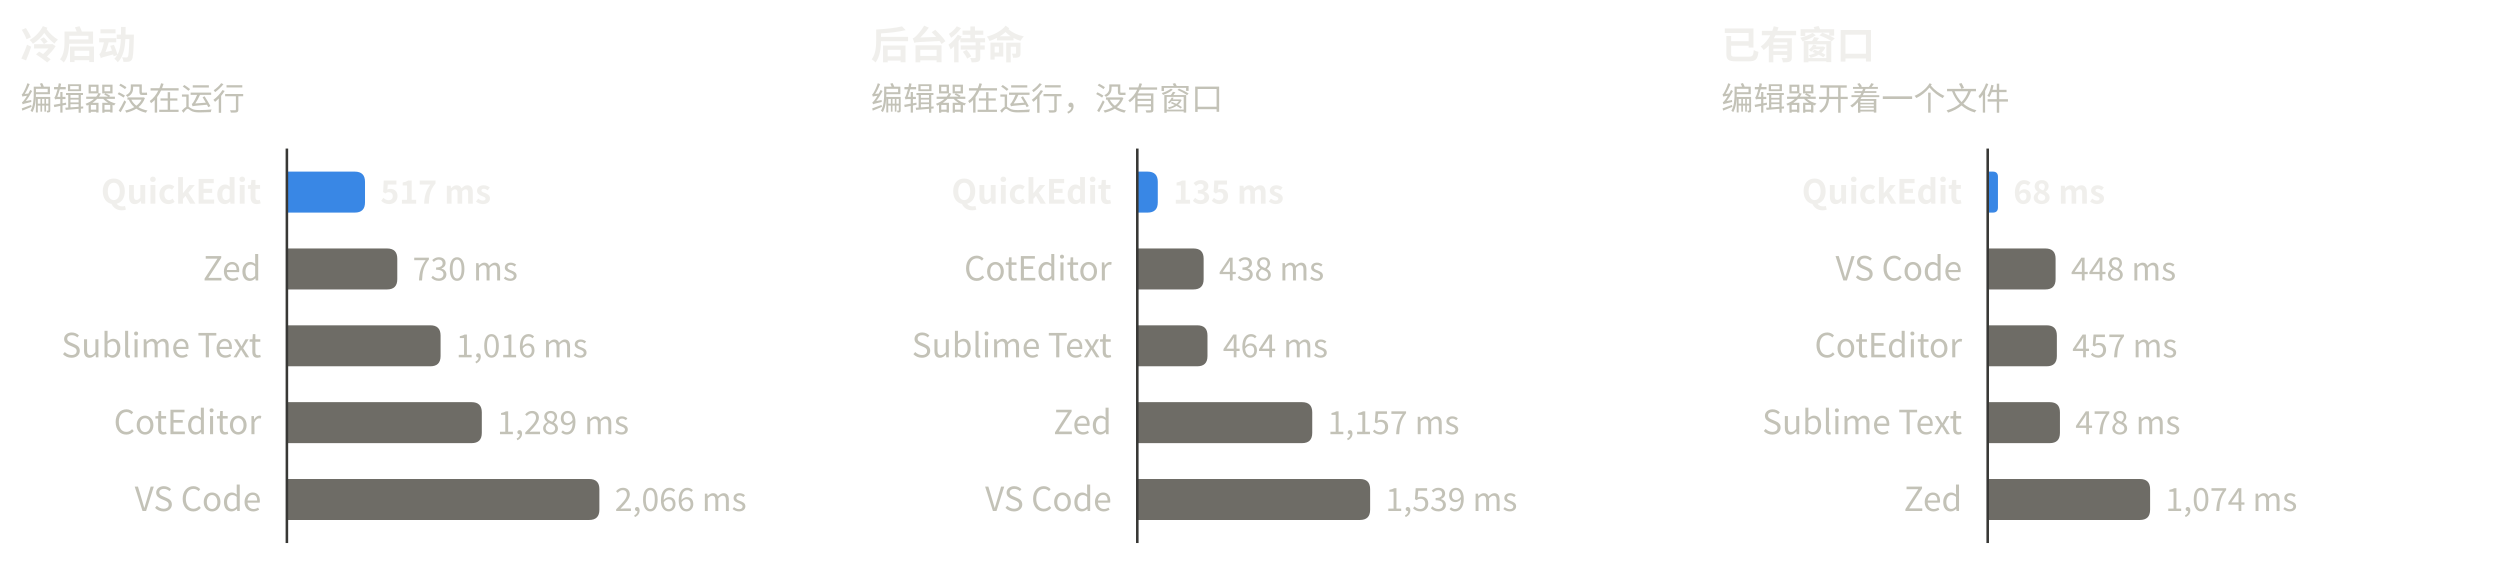
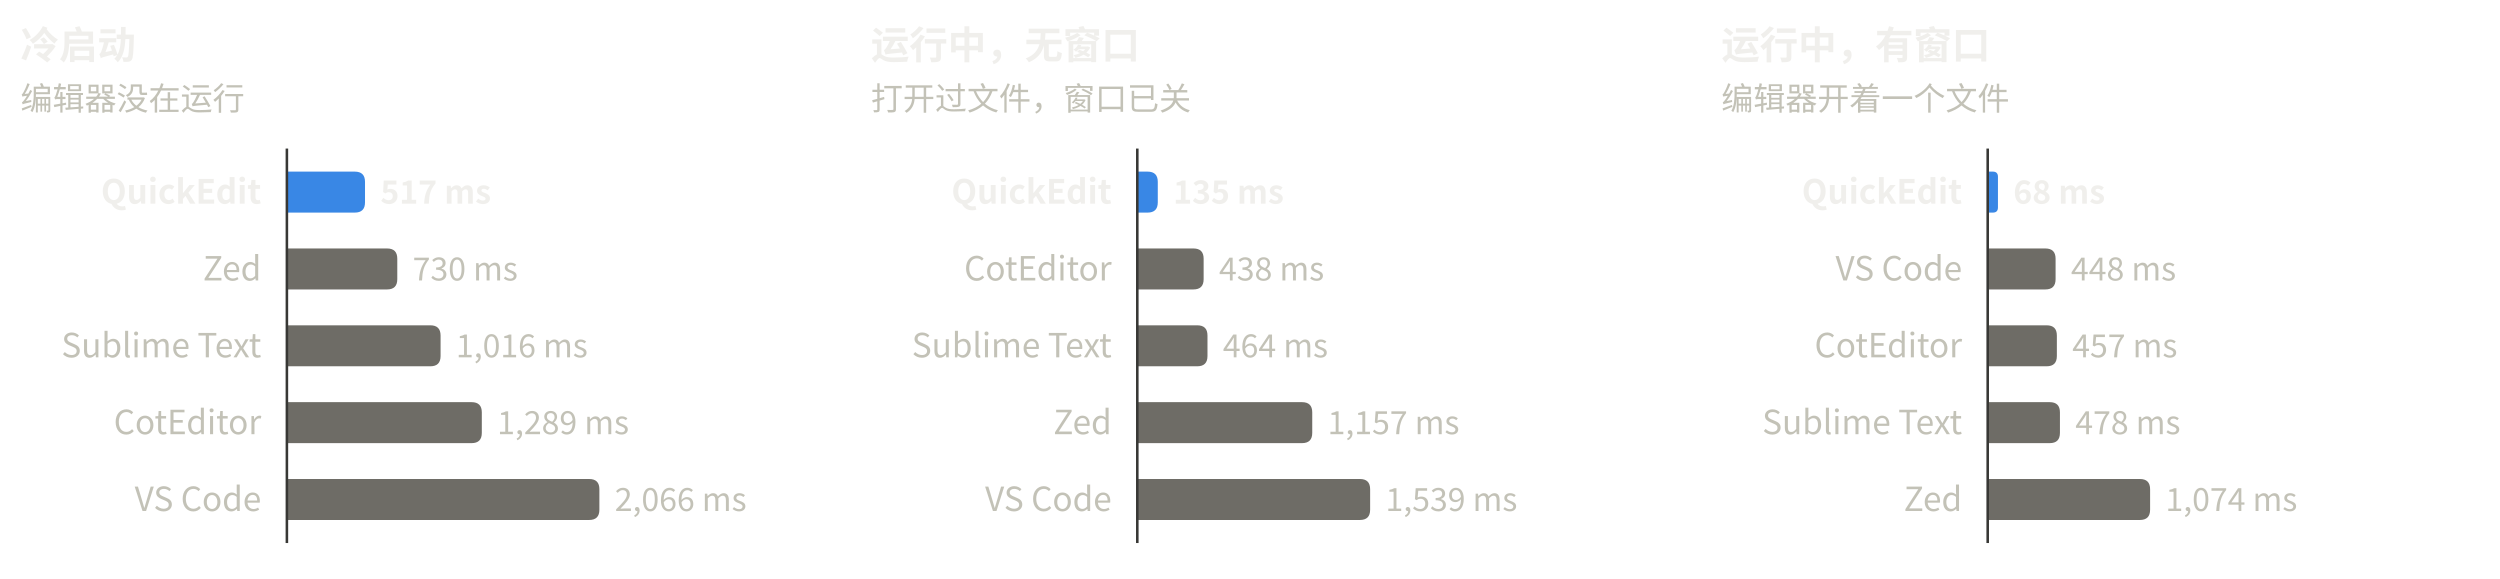
<svg xmlns="http://www.w3.org/2000/svg" width="976" height="226" viewBox="-8 -8 976 226" role="img" aria-label="打开 10.8 万行的 Go 文件，三种状态下各编辑器的毫秒数" font-family="-apple-system, BlinkMacSystemFont, &quot;Segoe UI&quot;, &quot;PingFang SC&quot;, &quot;Hiragino Sans GB&quot;, &quot;Noto Sans CJK SC&quot;, &quot;Microsoft YaHei&quot;, sans-serif">
  <text x="0.0" y="15.0" font-size="15" font-weight="600" fill="#f0efec" text-anchor="start" style="">冷启动</text>
  <text x="0.0" y="35.0" font-size="12.5" font-weight="400" fill="#c3c2b7" text-anchor="start" style="">编辑器没在运行</text>
  <text x="94.0" y="71.5" font-size="13" font-weight="600" fill="#f0efec" text-anchor="end" style="">QuickEdit</text>
  <path d="M104.0,59.0 H130.5 Q134.5,59.0 134.5,63.0 V71.0 Q134.5,75.0 130.5,75.0 H104.0 Z" fill="#3987e5" />
  <text x="140.5" y="71.5" font-size="12.5" font-weight="600" fill="#f0efec" text-anchor="start" style="font-variant-numeric: tabular-nums;">517 ms</text>
  <text x="94.0" y="101.5" font-size="13" font-weight="400" fill="#c3c2b7" text-anchor="end" style="">Zed</text>
  <path d="M104.0,89.0 H143.1 Q147.1,89.0 147.1,93.0 V101.0 Q147.1,105.0 143.1,105.0 H104.0 Z" fill="#6e6c66" />
  <text x="153.1" y="101.5" font-size="12.5" font-weight="400" fill="#c3c2b7" text-anchor="start" style="font-variant-numeric: tabular-nums;">730 ms</text>
  <text x="94.0" y="131.5" font-size="13" font-weight="400" fill="#c3c2b7" text-anchor="end" style="">Sublime Text</text>
  <path d="M104.0,119.0 H160.0 Q164.0,119.0 164.0,123.0 V131.0 Q164.0,135.0 160.0,135.0 H104.0 Z" fill="#6e6c66" />
  <text x="170.0" y="131.5" font-size="12.5" font-weight="400" fill="#c3c2b7" text-anchor="start" style="font-variant-numeric: tabular-nums;">1,016 ms</text>
  <text x="94.0" y="161.5" font-size="13" font-weight="400" fill="#c3c2b7" text-anchor="end" style="">CotEditor</text>
  <path d="M104.0,149.0 H176.1 Q180.1,149.0 180.1,153.0 V161.0 Q180.1,165.0 176.1,165.0 H104.0 Z" fill="#6e6c66" />
  <text x="186.1" y="161.5" font-size="12.5" font-weight="400" fill="#c3c2b7" text-anchor="start" style="font-variant-numeric: tabular-nums;">1,289 ms</text>
  <text x="94.0" y="191.5" font-size="13" font-weight="400" fill="#c3c2b7" text-anchor="end" style="">VS Code</text>
  <path d="M104.0,179.0 H222.0 Q226.0,179.0 226.0,183.0 V191.0 Q226.0,195.0 222.0,195.0 H104.0 Z" fill="#6e6c66" />
  <text x="232.0" y="191.5" font-size="12.5" font-weight="400" fill="#c3c2b7" text-anchor="start" style="font-variant-numeric: tabular-nums;">2,066 ms</text>
  <line x1="104.0" y1="50" x2="104.0" y2="204" stroke="#383835" stroke-width="1" />
-   <text x="332.0" y="15.0" font-size="15" font-weight="600" fill="#f0efec" text-anchor="start" style="">后台待命</text>
-   <text x="332.0" y="35.0" font-size="12.5" font-weight="400" fill="#c3c2b7" text-anchor="start" style="">编辑器在运行，没有窗口</text>
+   <text x="332.0" y="15.0" font-size="15" font-weight="600" fill="#f0efec" text-anchor="start" style="">运行中，无窗口</text>
+   <text x="332.0" y="35.0" font-size="12.5" font-weight="400" fill="#c3c2b7" text-anchor="start" style="">打开过文件，窗口已关</text>
  <text x="426.0" y="71.5" font-size="13" font-weight="600" fill="#f0efec" text-anchor="end" style="">QuickEdit</text>
  <path d="M436.0,59.0 H440.0 Q444.0,59.0 444.0,63.0 V71.0 Q444.0,75.0 440.0,75.0 H436.0 Z" fill="#3987e5" />
  <text x="450.0" y="71.5" font-size="12.5" font-weight="600" fill="#f0efec" text-anchor="start" style="font-variant-numeric: tabular-nums;">135 ms</text>
  <text x="426.0" y="101.5" font-size="13" font-weight="400" fill="#c3c2b7" text-anchor="end" style="">CotEditor</text>
  <path d="M436.0,89.0 H457.9 Q461.9,89.0 461.9,93.0 V101.0 Q461.9,105.0 457.9,105.0 H436.0 Z" fill="#6e6c66" />
  <text x="467.9" y="101.5" font-size="12.5" font-weight="400" fill="#c3c2b7" text-anchor="start" style="font-variant-numeric: tabular-nums;">438 ms</text>
  <text x="426.0" y="131.5" font-size="13" font-weight="400" fill="#c3c2b7" text-anchor="end" style="">Sublime Text</text>
  <path d="M436.0,119.0 H459.4 Q463.4,119.0 463.4,123.0 V131.0 Q463.4,135.0 459.4,135.0 H436.0 Z" fill="#6e6c66" />
  <text x="469.4" y="131.5" font-size="12.5" font-weight="400" fill="#c3c2b7" text-anchor="start" style="font-variant-numeric: tabular-nums;">464 ms</text>
  <text x="426.0" y="161.5" font-size="13" font-weight="400" fill="#c3c2b7" text-anchor="end" style="">Zed</text>
  <path d="M436.0,149.0 H500.3 Q504.3,149.0 504.3,153.0 V161.0 Q504.3,165.0 500.3,165.0 H436.0 Z" fill="#6e6c66" />
  <text x="510.3" y="161.5" font-size="12.5" font-weight="400" fill="#c3c2b7" text-anchor="start" style="font-variant-numeric: tabular-nums;">1,157 ms</text>
  <text x="426.0" y="191.5" font-size="13" font-weight="400" fill="#c3c2b7" text-anchor="end" style="">VS Code</text>
  <path d="M436.0,179.0 H522.9 Q526.9,179.0 526.9,183.0 V191.0 Q526.9,195.0 522.9,195.0 H436.0 Z" fill="#6e6c66" />
  <text x="532.9" y="191.5" font-size="12.5" font-weight="400" fill="#c3c2b7" text-anchor="start" style="font-variant-numeric: tabular-nums;">1,539 ms</text>
  <line x1="436.0" y1="50" x2="436.0" y2="204" stroke="#383835" stroke-width="1" />
-   <text x="664.0" y="15.0" font-size="15" font-weight="600" fill="#f0efec" text-anchor="start" style="">已有窗口</text>
+   <text x="664.0" y="15.0" font-size="15" font-weight="600" fill="#f0efec" text-anchor="start" style="">运行中，有窗口</text>
  <text x="664.0" y="35.0" font-size="12.5" font-weight="400" fill="#c3c2b7" text-anchor="start" style="">编辑器开着一个文件</text>
  <text x="758.0" y="71.5" font-size="13" font-weight="600" fill="#f0efec" text-anchor="end" style="">QuickEdit</text>
  <path d="M768.0,59.0 H770.0 Q772.0,59.0 772.0,61.0 V73.0 Q772.0,75.0 770.0,75.0 H768.0 Z" fill="#3987e5" />
  <text x="778.0" y="71.5" font-size="12.5" font-weight="600" fill="#f0efec" text-anchor="start" style="font-variant-numeric: tabular-nums;">68 ms</text>
  <text x="758.0" y="101.5" font-size="13" font-weight="400" fill="#c3c2b7" text-anchor="end" style="">VS Code</text>
  <path d="M768.0,89.0 H790.5 Q794.5,89.0 794.5,93.0 V101.0 Q794.5,105.0 790.5,105.0 H768.0 Z" fill="#6e6c66" />
  <text x="800.5" y="101.5" font-size="12.5" font-weight="400" fill="#c3c2b7" text-anchor="start" style="font-variant-numeric: tabular-nums;">448 ms</text>
  <text x="758.0" y="131.5" font-size="13" font-weight="400" fill="#c3c2b7" text-anchor="end" style="">CotEditor</text>
  <path d="M768.0,119.0 H791.0 Q795.0,119.0 795.0,123.0 V131.0 Q795.0,135.0 791.0,135.0 H768.0 Z" fill="#6e6c66" />
  <text x="801.0" y="131.5" font-size="12.5" font-weight="400" fill="#c3c2b7" text-anchor="start" style="font-variant-numeric: tabular-nums;">457 ms</text>
  <text x="758.0" y="161.5" font-size="13" font-weight="400" fill="#c3c2b7" text-anchor="end" style="">Sublime Text</text>
  <path d="M768.0,149.0 H792.2 Q796.2,149.0 796.2,153.0 V161.0 Q796.2,165.0 792.2,165.0 H768.0 Z" fill="#6e6c66" />
  <text x="802.2" y="161.5" font-size="12.5" font-weight="400" fill="#c3c2b7" text-anchor="start" style="font-variant-numeric: tabular-nums;">478 ms</text>
  <text x="758.0" y="191.5" font-size="13" font-weight="400" fill="#c3c2b7" text-anchor="end" style="">Zed</text>
  <path d="M768.0,179.0 H827.4 Q831.4,179.0 831.4,183.0 V191.0 Q831.4,195.0 827.4,195.0 H768.0 Z" fill="#6e6c66" />
  <text x="837.4" y="191.5" font-size="12.5" font-weight="400" fill="#c3c2b7" text-anchor="start" style="font-variant-numeric: tabular-nums;">1,074 ms</text>
  <line x1="768.0" y1="50" x2="768.0" y2="204" stroke="#383835" stroke-width="1" />
</svg>
